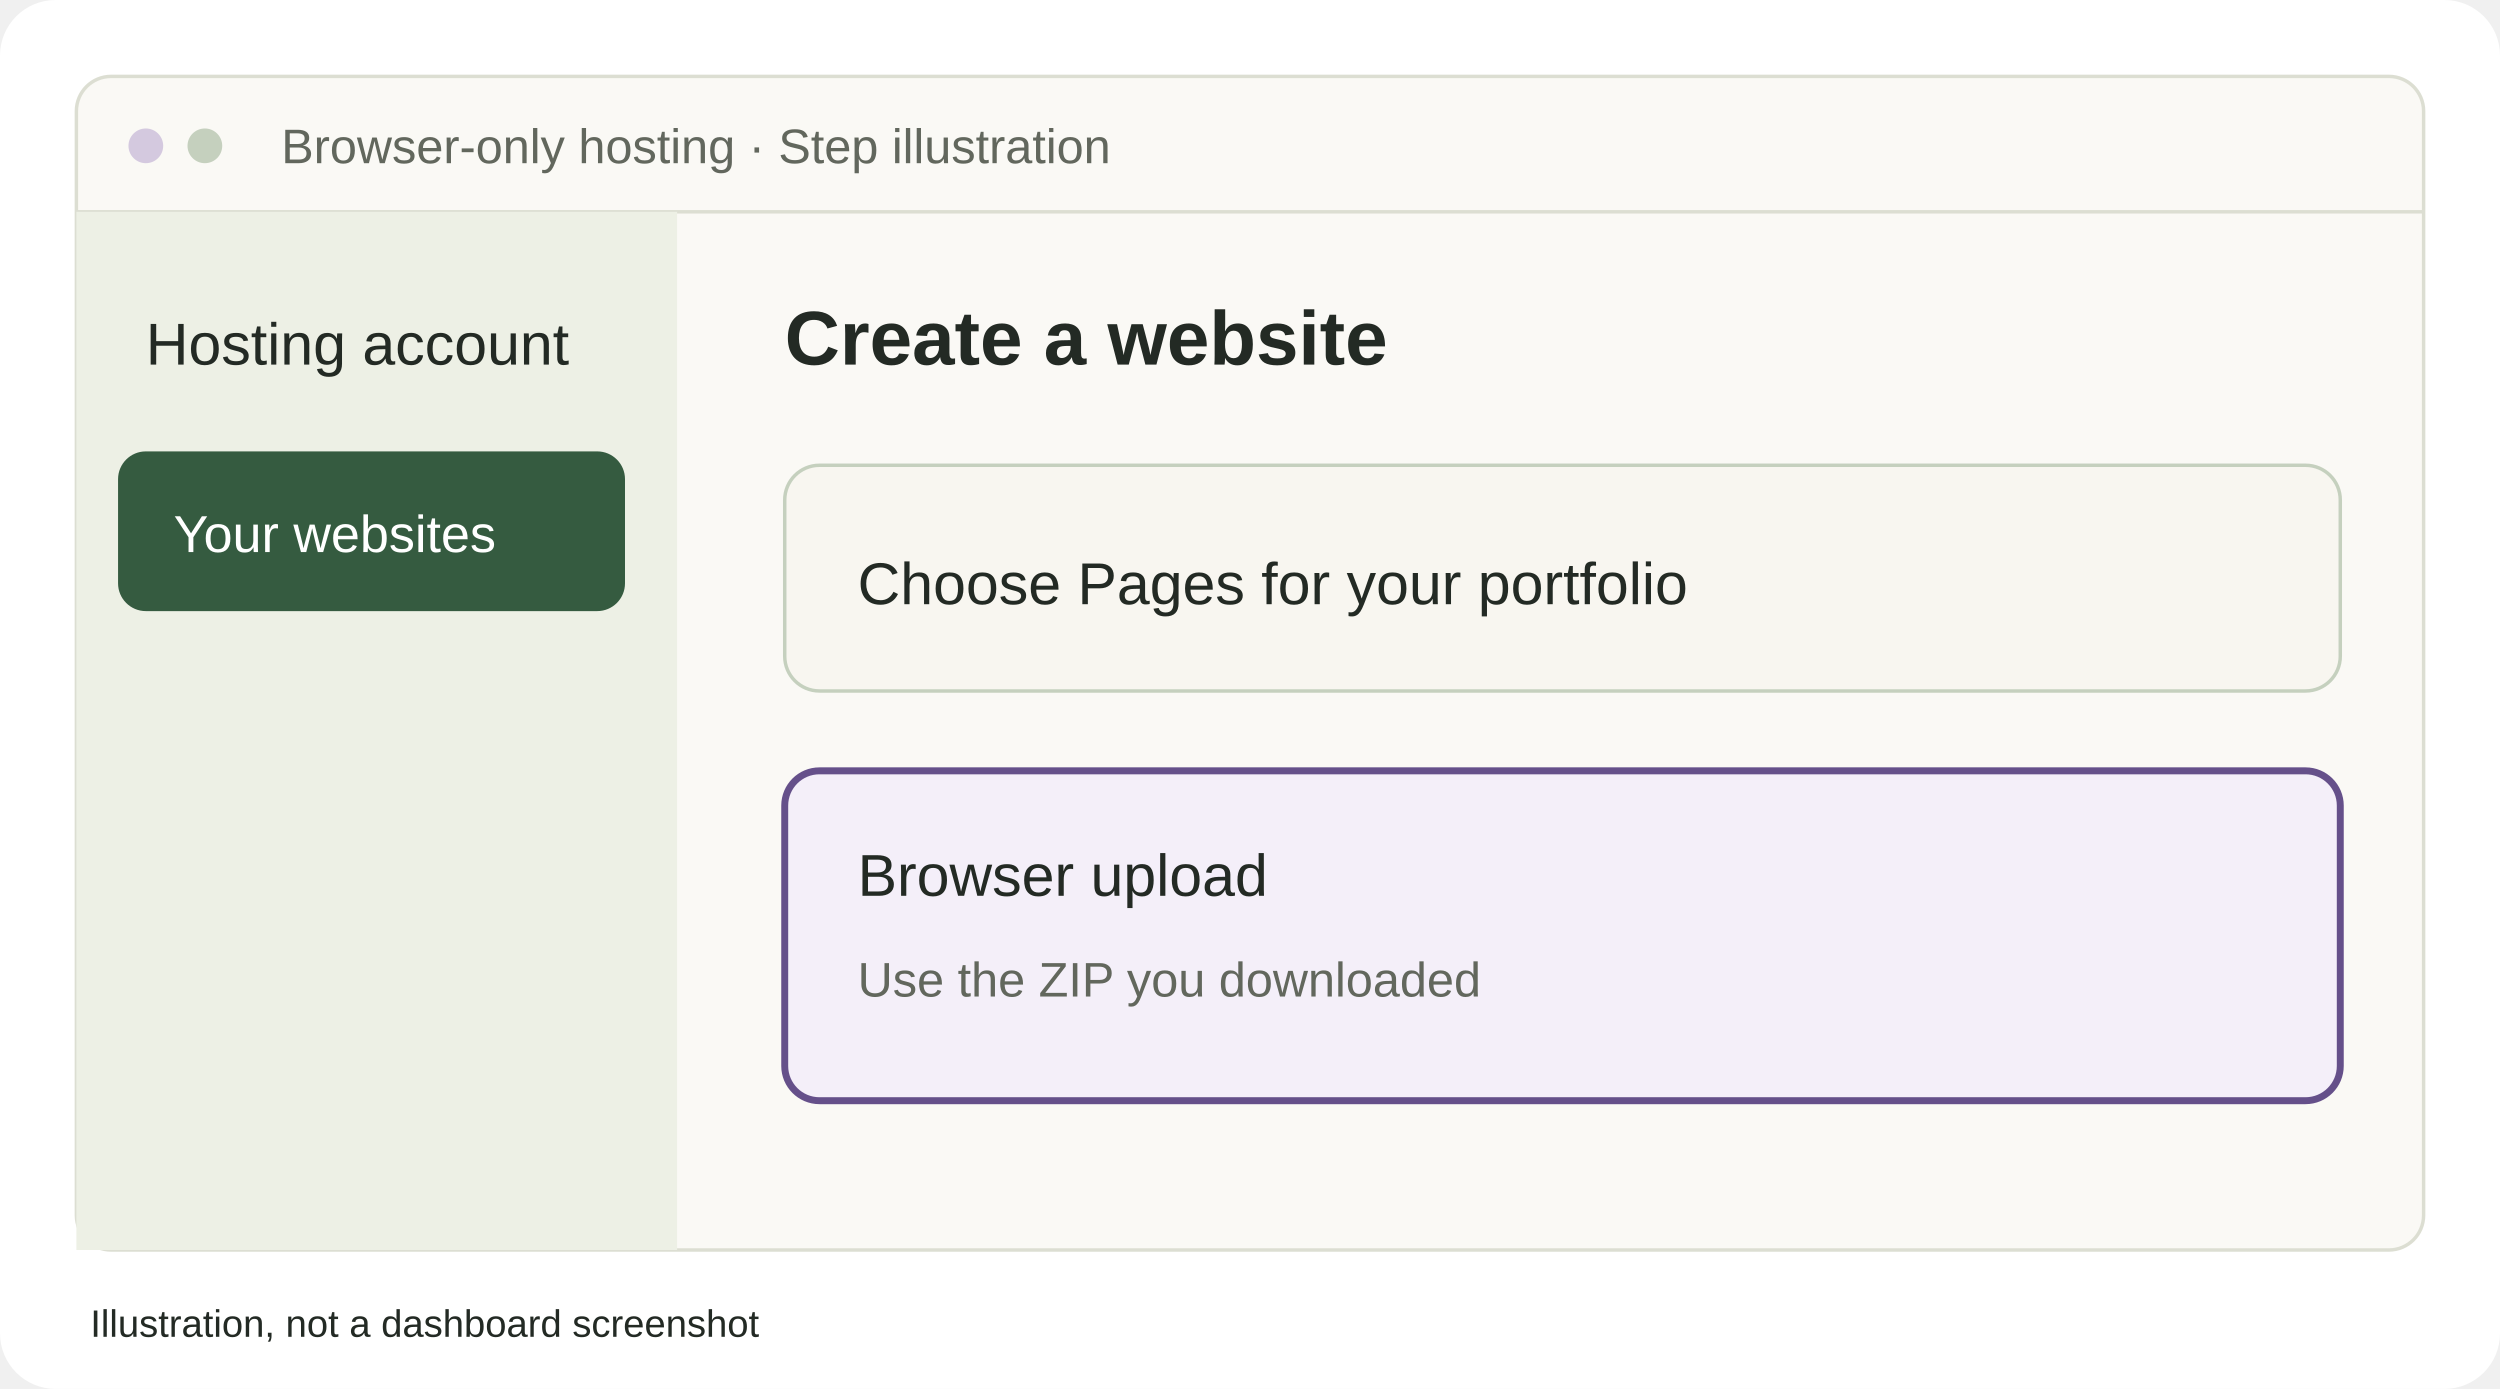
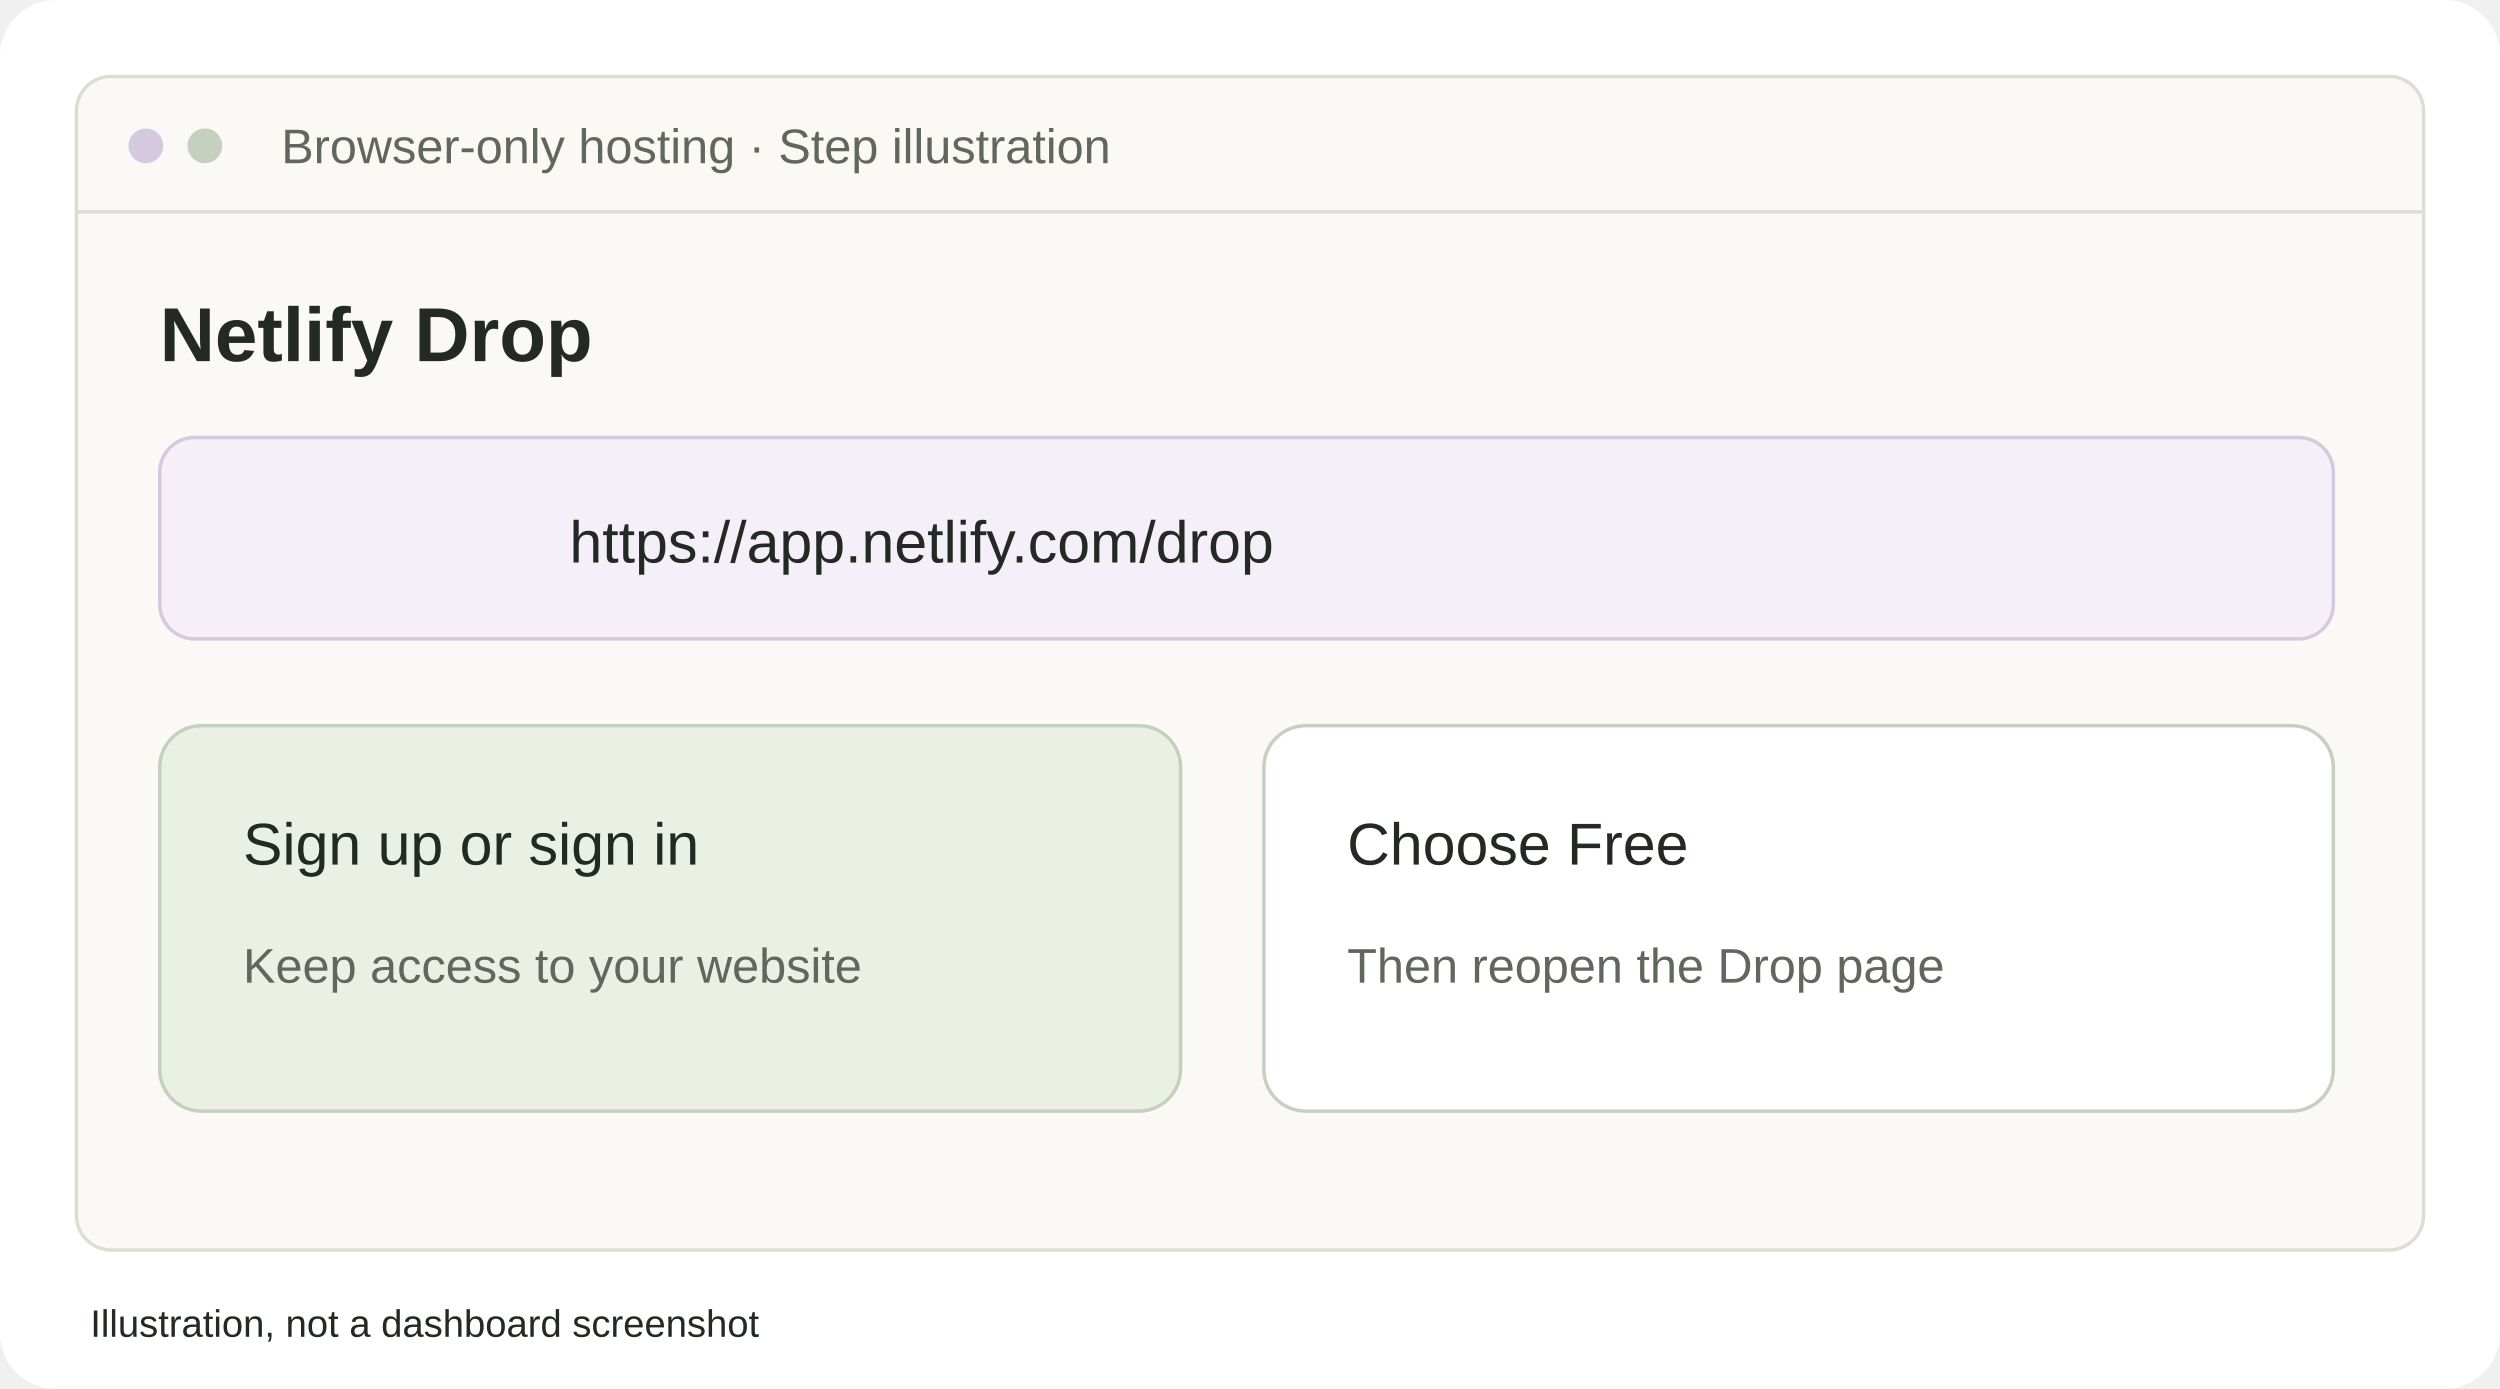
<svg xmlns="http://www.w3.org/2000/svg" width="720" height="400" viewBox="0 0 720 400">
  <style>text{font-family:Arial,sans-serif;fill:#232a24}.heading{font-size:22px;font-weight:600}.label{font-size:17px}.small{font-size:14px;fill:#62675d}.white{font-size:15px;fill:#fff}</style>
  <rect width="720" height="400" rx="16" fill="#fff" />
  <rect x="22" y="22" width="676" height="338" rx="10" fill="#faf9f5" stroke="#dcded2" />
  <path d="M22 61h676" stroke="#dcded2" />
  <circle cx="42" cy="42" r="5" fill="#d4c9df" />
  <circle cx="59" cy="42" r="5" fill="#c5d0be" />
  <text x="81" y="47" class="small">Browser-only hosting · Step illustration</text>
-   <rect x="22" y="61" width="173" height="299" fill="#edf0e5" />
-   <text x="42" y="105" class="label">Hosting account</text>
-   <rect x="34" y="130" width="146" height="46" rx="8" fill="#355b40" />
-   <text x="50" y="159" class="white">Your websites</text>
-   <text x="226" y="105" class="heading">Create a website</text>
-   <rect x="226" y="134" width="448" height="65" rx="10" fill="#f8f6f0" stroke="#c5d0be" />
-   <text x="247" y="174" class="label">Choose Pages for your portfolio</text>
-   <rect x="226" y="222" width="448" height="95" rx="10" fill="#f4eff9" stroke="#65508a" stroke-width="2" />
-   <text x="247" y="258" class="label">Browser upload</text>
-   <text x="247" y="287" class="small">Use the ZIP you downloaded</text>
+   <text x="46" y="104" class="heading">Netlify Drop</text>
+   <rect x="46" y="126" width="626" height="58" rx="10" fill="#f4eff9" stroke="#d4c9df" />
+   <text x="164" y="162" class="label">https://app.netlify.com/drop</text>
+   <rect x="46" y="209" width="294" height="111" rx="12" fill="#eaf0e3" stroke="#c5d0be" />
+   <text x="70" y="249" class="label">Sign up or sign in</text>
+   <text x="70" y="283" class="small">Keep access to your website</text>
+   <rect x="364" y="209" width="308" height="111" rx="12" fill="#fff" stroke="#c5d0be" />
+   <text x="388" y="249" class="label">Choose Free</text>
+   <text x="388" y="283" class="small">Then reopen the Drop page</text>
  <text x="26" y="385" font-size="11" fill="#62675d">Illustration, not a dashboard screenshot</text>
</svg>
